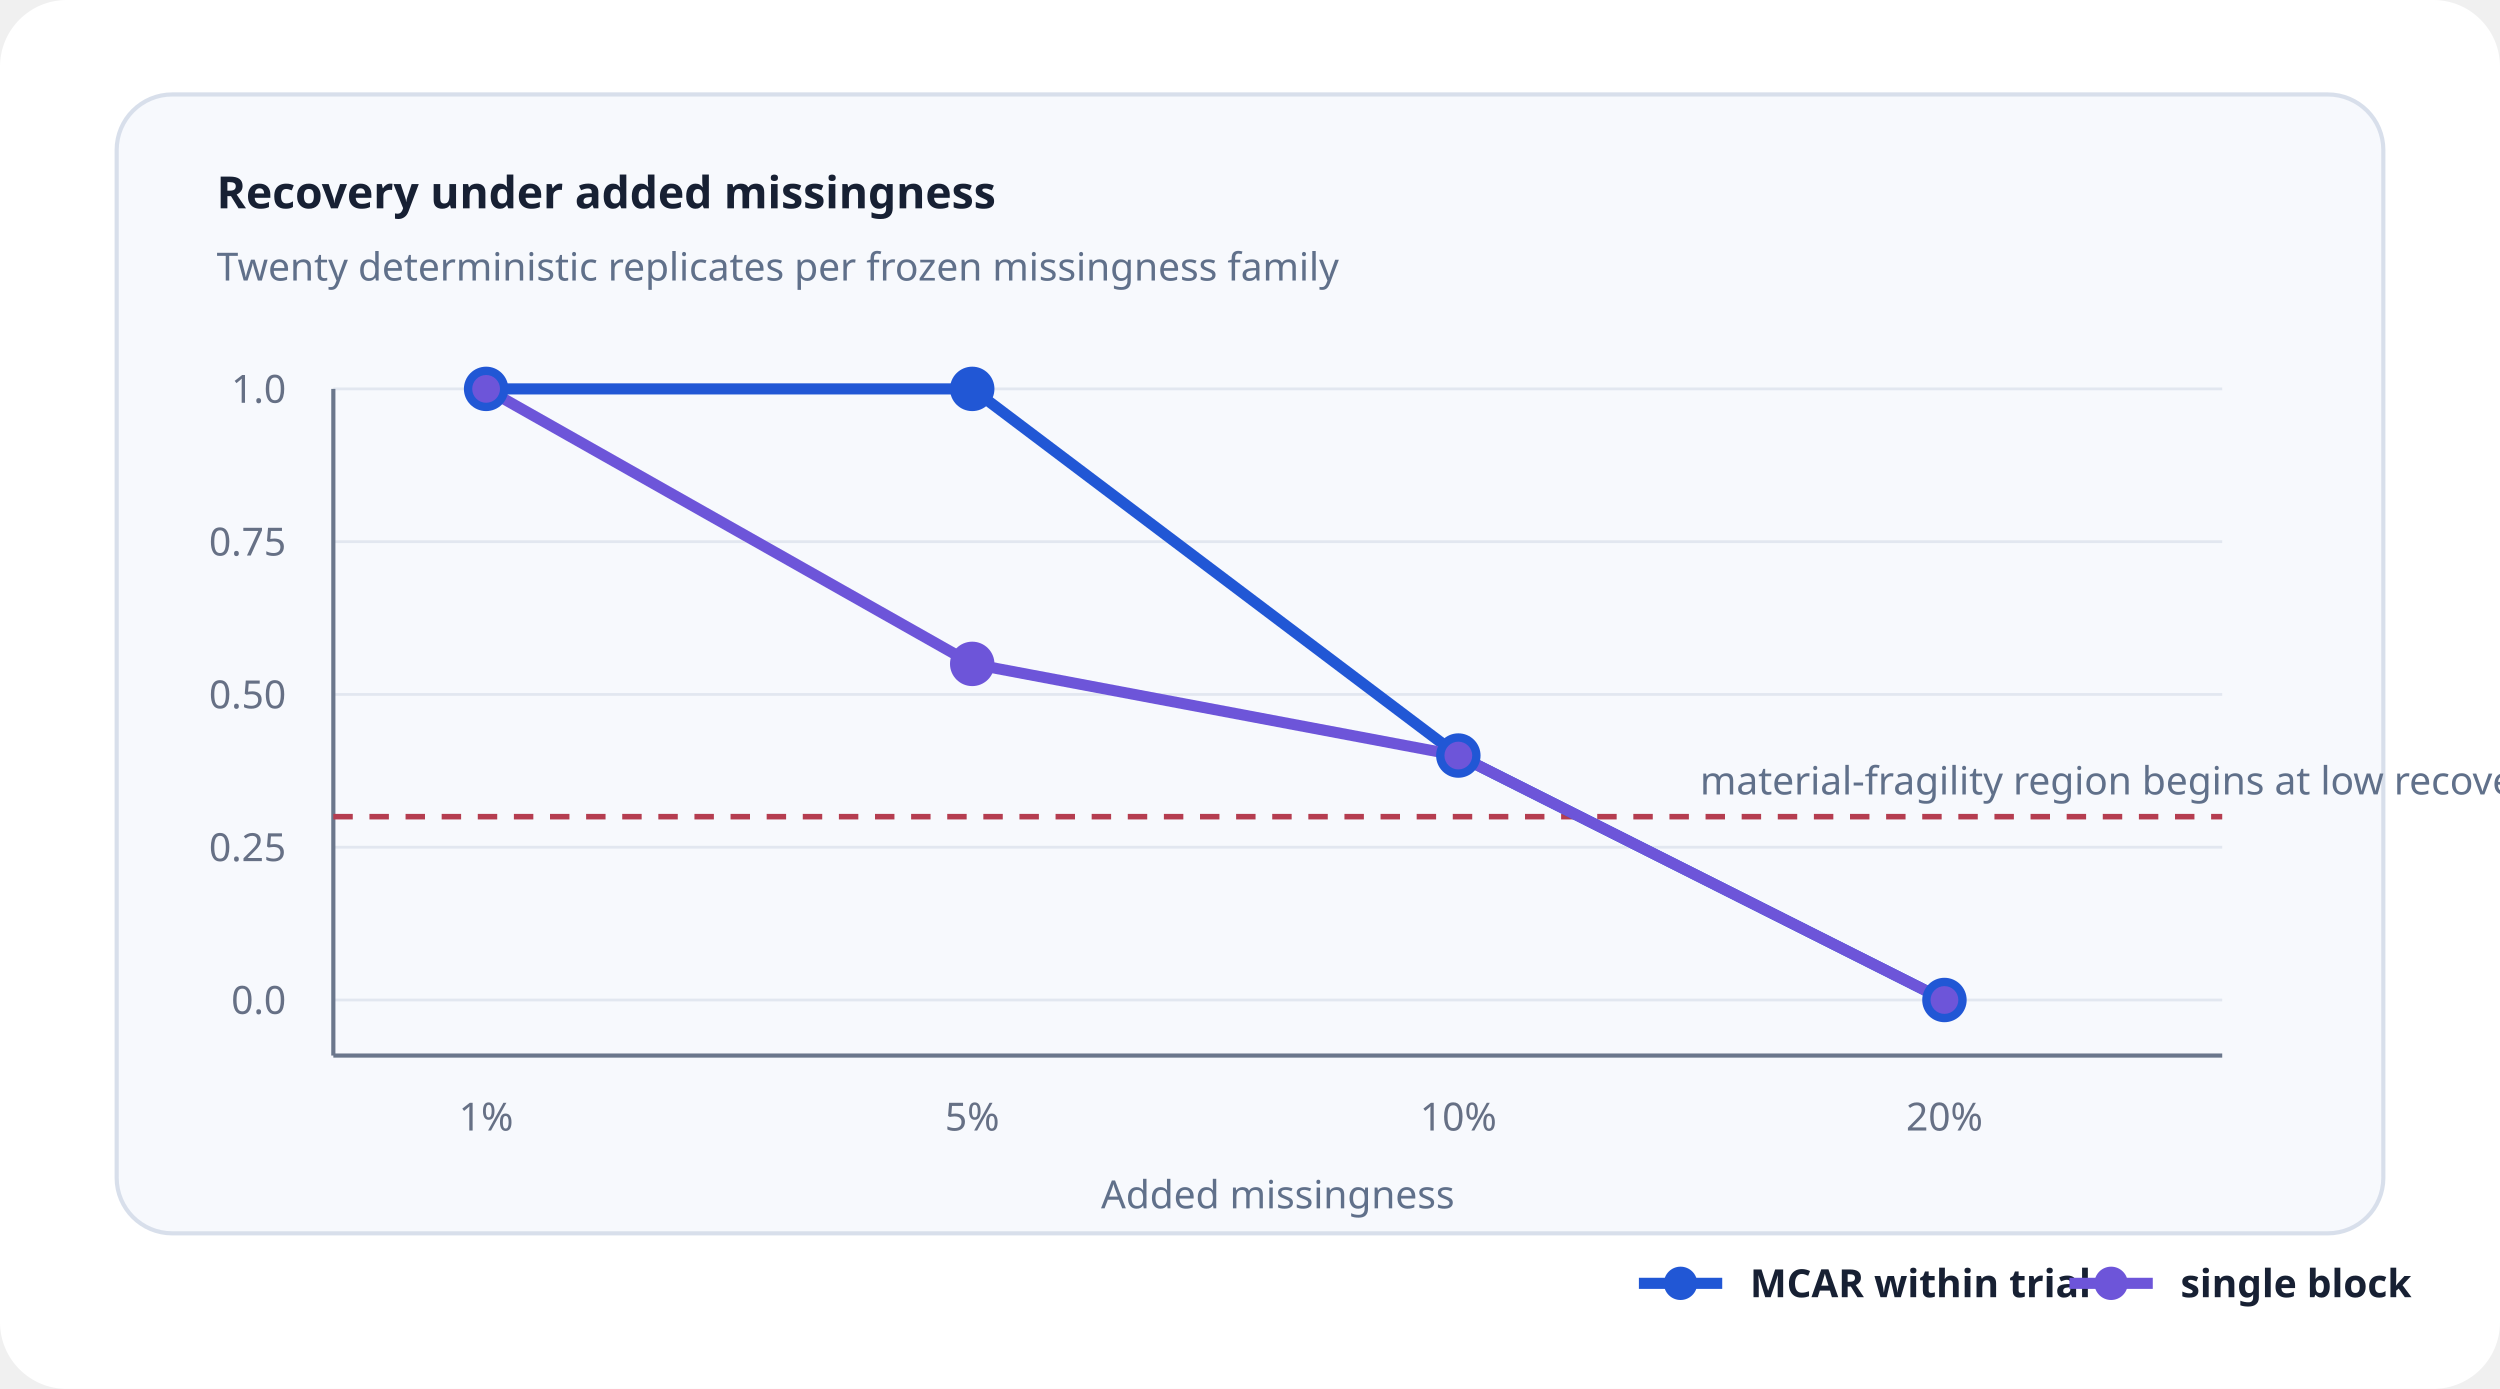
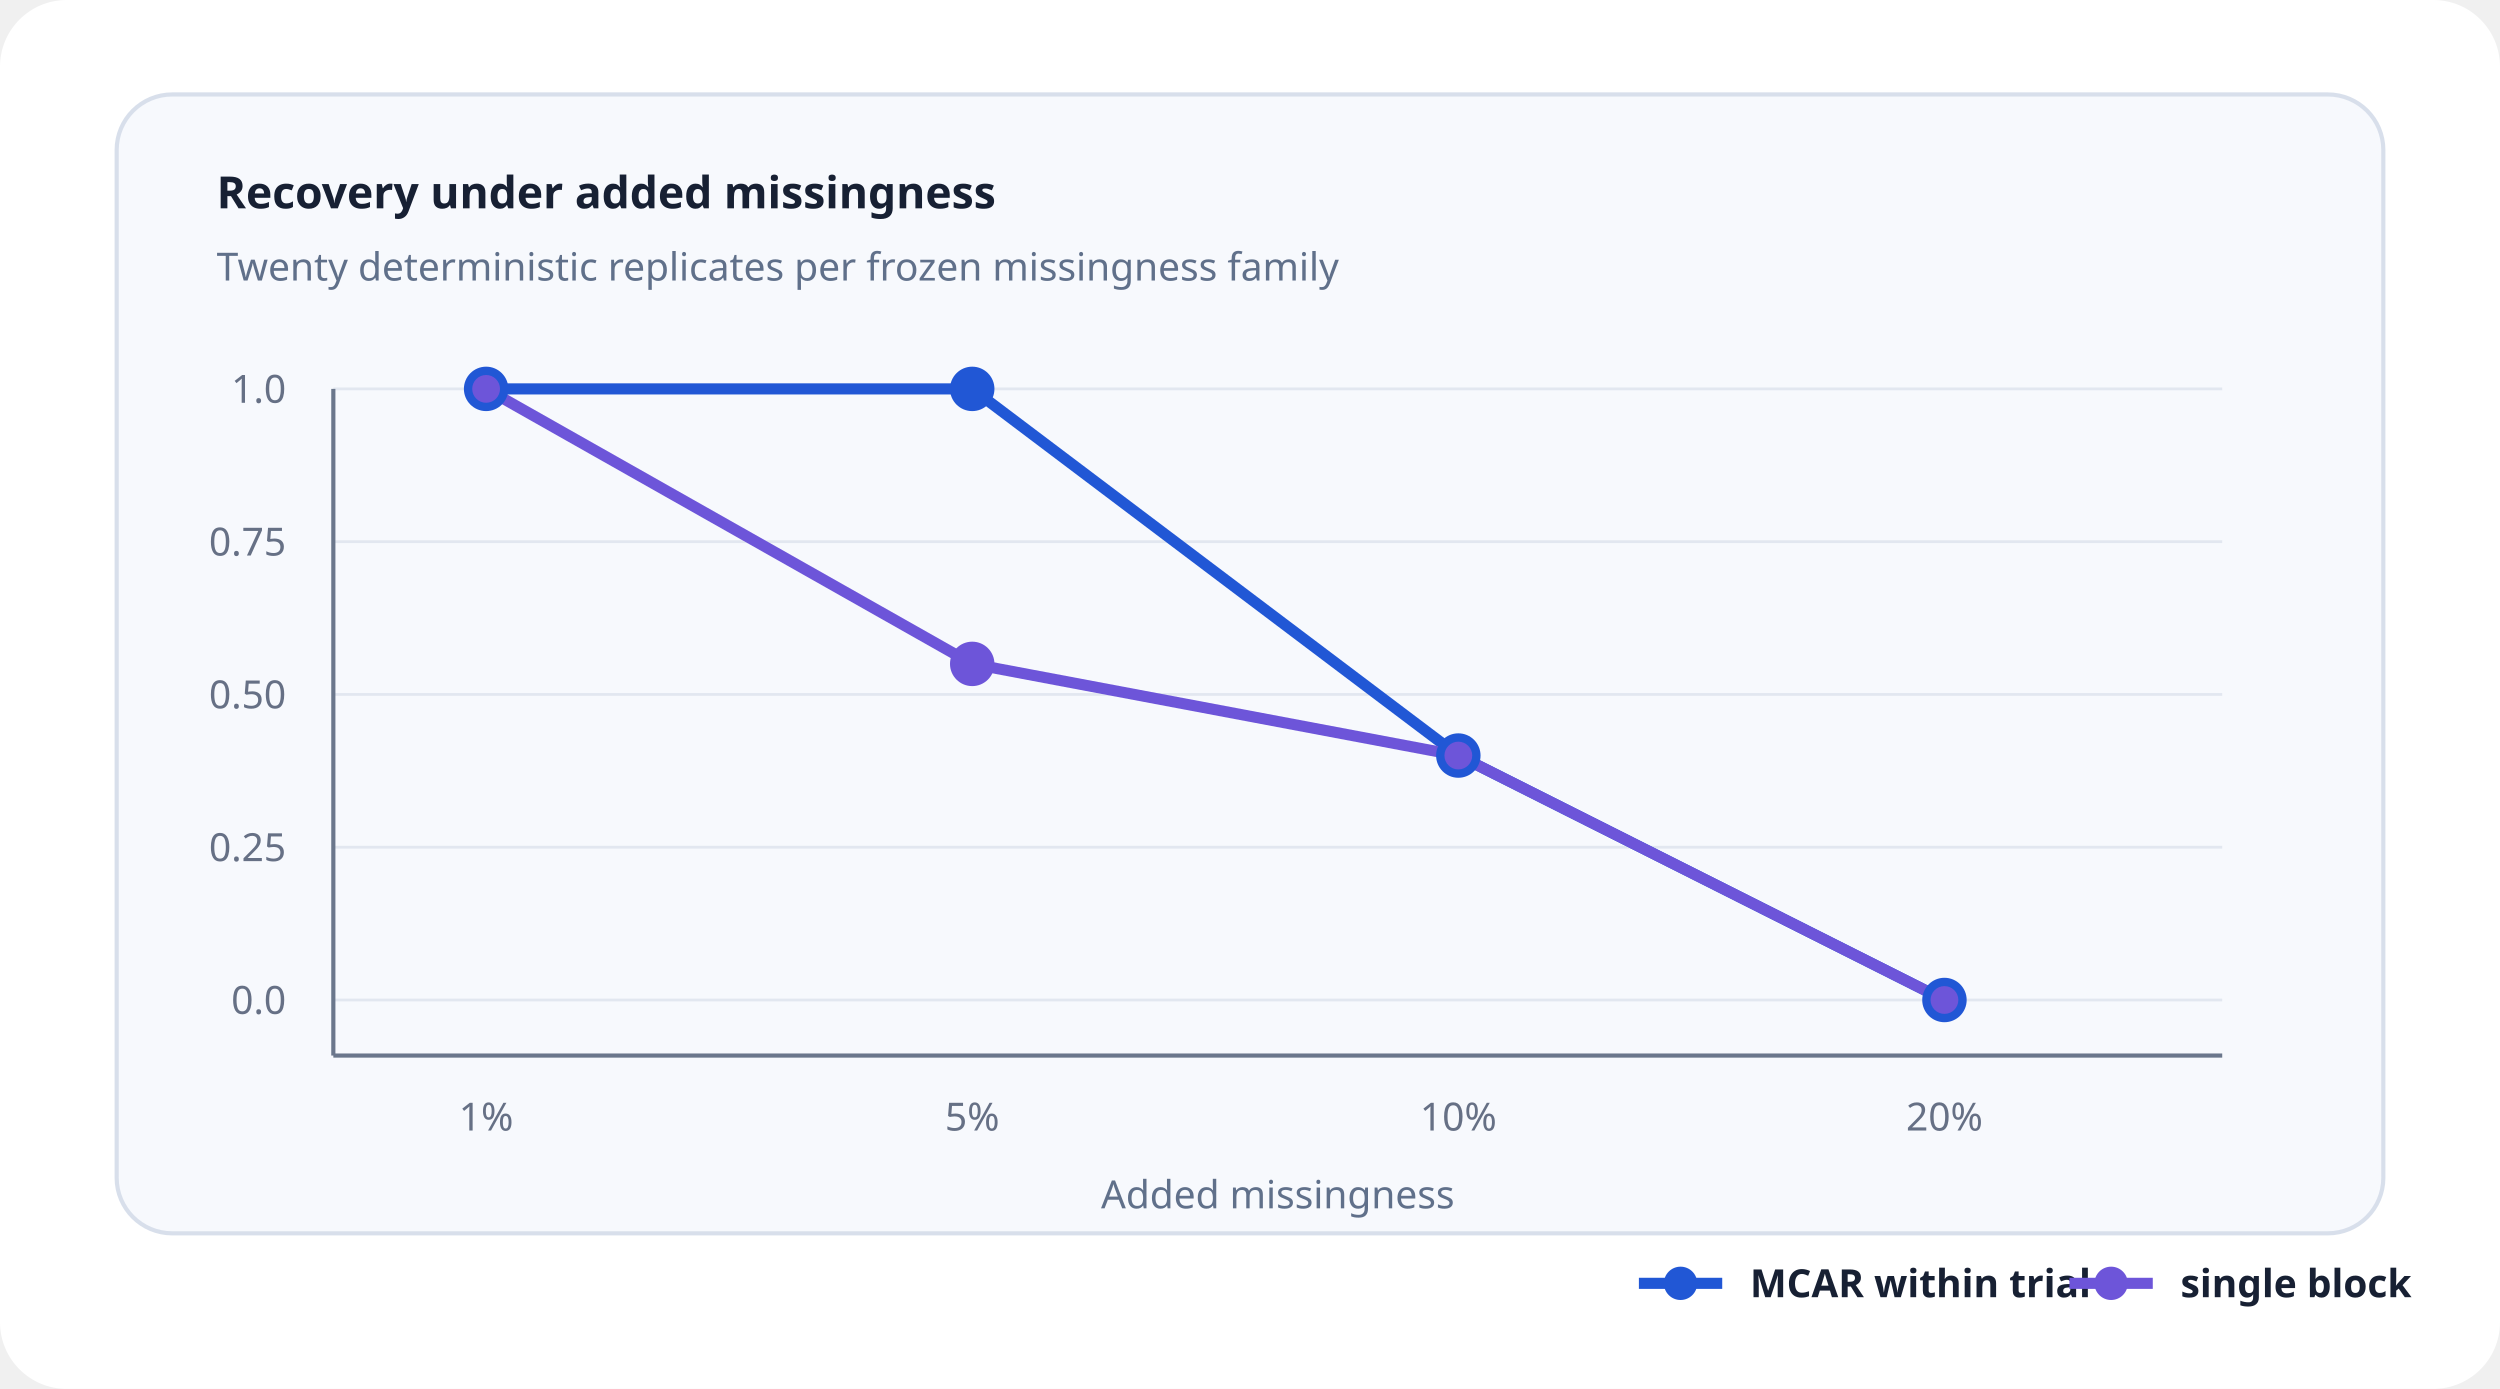
<svg xmlns="http://www.w3.org/2000/svg" viewBox="0 0 900 500" role="img" aria-labelledby="title desc">
  <style>
-     .bg{fill:#fff}.panel{fill:#f7f9fd;stroke:#d8dfeb;stroke-width:1.5}.grid{stroke:#e2e7f0;stroke-width:1}.axis{stroke:#6b778c;stroke-width:1.5}.mcar{fill:none;stroke:#2157d5;stroke-width:4}.block{fill:none;stroke:#6d55d9;stroke-width:4}.mcarp{fill:#2157d5}.blockp{fill:#6d55d9}.floor{stroke:#b53d50;stroke-width:2;stroke-dasharray:7 6}.tick{fill:#667085;font:14px system-ui,sans-serif}.label{fill:#172033;font:600 16px system-ui,sans-serif}.small{fill:#60708a;font:14px system-ui,sans-serif}.legend{fill:#172033;font:600 14px system-ui,sans-serif}
-     @media (prefers-color-scheme:dark){.bg{fill:#111a2a}.panel{fill:#162238;stroke:#32415a}.grid{stroke:#26364f}.axis{stroke:#a5b3c9}.mcar{stroke:#7da2ff}.block{stroke:#a892ff}.mcarp{fill:#7da2ff}.blockp{fill:#a892ff}.floor{stroke:#ff8ca0}.tick,.small{fill:#a5b3c9}.label,.legend{fill:#edf3ff}}
+     .bg{fill:#fff}.panel{fill:#f7f9fd;stroke:#d8dfeb;stroke-width:1.5}.grid{stroke:#e2e7f0;stroke-width:1}.axis{stroke:#6b778c;stroke-width:1.5}.mcar{fill:none;stroke:#2157d5;stroke-width:4}.block{fill:none;stroke:#6d55d9;stroke-width:4}.mcarp{fill:#2157d5}.blockp{fill:#6d55d9}.tick{fill:#667085;font:14px system-ui,sans-serif}.label{fill:#172033;font:600 16px system-ui,sans-serif}.small{fill:#60708a;font:14px system-ui,sans-serif}.legend{fill:#172033;font:600 14px system-ui,sans-serif}
+     @media (prefers-color-scheme:dark){.bg{fill:#111a2a}.panel{fill:#162238;stroke:#32415a}.grid{stroke:#26364f}.axis{stroke:#a5b3c9}.mcar{stroke:#7da2ff}.block{stroke:#a892ff}.mcarp{fill:#7da2ff}.blockp{fill:#a892ff}.tick,.small{fill:#a5b3c9}.label,.legend{fill:#edf3ff}}
  </style>
  <rect class="bg" width="900" height="500" rx="24" />
  <rect class="panel" x="42" y="34" width="816" height="410" rx="20" />
  <text class="label" x="78" y="75">Recovery under added missingness</text>
  <text class="small" x="78" y="101">Twenty deterministic replicates per frozen missingness family</text>
  <line class="grid" x1="120" y1="140" x2="800" y2="140" />
  <line class="grid" x1="120" y1="195" x2="800" y2="195" />
  <line class="grid" x1="120" y1="250" x2="800" y2="250" />
  <line class="grid" x1="120" y1="305" x2="800" y2="305" />
  <line class="grid" x1="120" y1="360" x2="800" y2="360" />
  <line class="axis" x1="120" y1="140" x2="120" y2="380" />
  <line class="axis" x1="120" y1="380" x2="800" y2="380" />
-   <line class="floor" x1="120" y1="294" x2="800" y2="294" />
-   <text class="small" x="612" y="286">material-fragility region begins at low recovery</text>
  <text class="tick" x="103" y="145" text-anchor="end">1.0</text>
  <text class="tick" x="103" y="200" text-anchor="end">0.75</text>
  <text class="tick" x="103" y="255" text-anchor="end">0.50</text>
  <text class="tick" x="103" y="310" text-anchor="end">0.25</text>
  <text class="tick" x="103" y="365" text-anchor="end">0.0</text>
  <polyline class="mcar" points="175,140 350,140 525,272 700,360" />
  <polyline class="block" points="175,140 350,239 525,272 700,360" />
  <circle class="mcarp" cx="175" cy="140" r="8" />
  <circle class="mcarp" cx="350" cy="140" r="8" />
  <circle class="mcarp" cx="525" cy="272" r="8" />
  <circle class="mcarp" cx="700" cy="360" r="8" />
  <circle class="blockp" cx="175" cy="140" r="5" />
  <circle class="blockp" cx="350" cy="239" r="8" />
  <circle class="blockp" cx="525" cy="272" r="5" />
  <circle class="blockp" cx="700" cy="360" r="5" />
  <text class="tick" x="175" y="407" text-anchor="middle">1%</text>
  <text class="tick" x="350" y="407" text-anchor="middle">5%</text>
  <text class="tick" x="525" y="407" text-anchor="middle">10%</text>
  <text class="tick" x="700" y="407" text-anchor="middle">20%</text>
  <text class="small" x="460" y="435" text-anchor="middle">Added missingness</text>
  <line class="mcar" x1="590" y1="462" x2="620" y2="462" />
  <circle class="mcarp" cx="605" cy="462" r="6" />
  <text class="legend" x="630" y="467">MCAR within trial</text>
  <line class="block" x1="745" y1="462" x2="775" y2="462" />
  <circle class="blockp" cx="760" cy="462" r="6" />
  <text class="legend" x="785" y="467">single block</text>
</svg>
